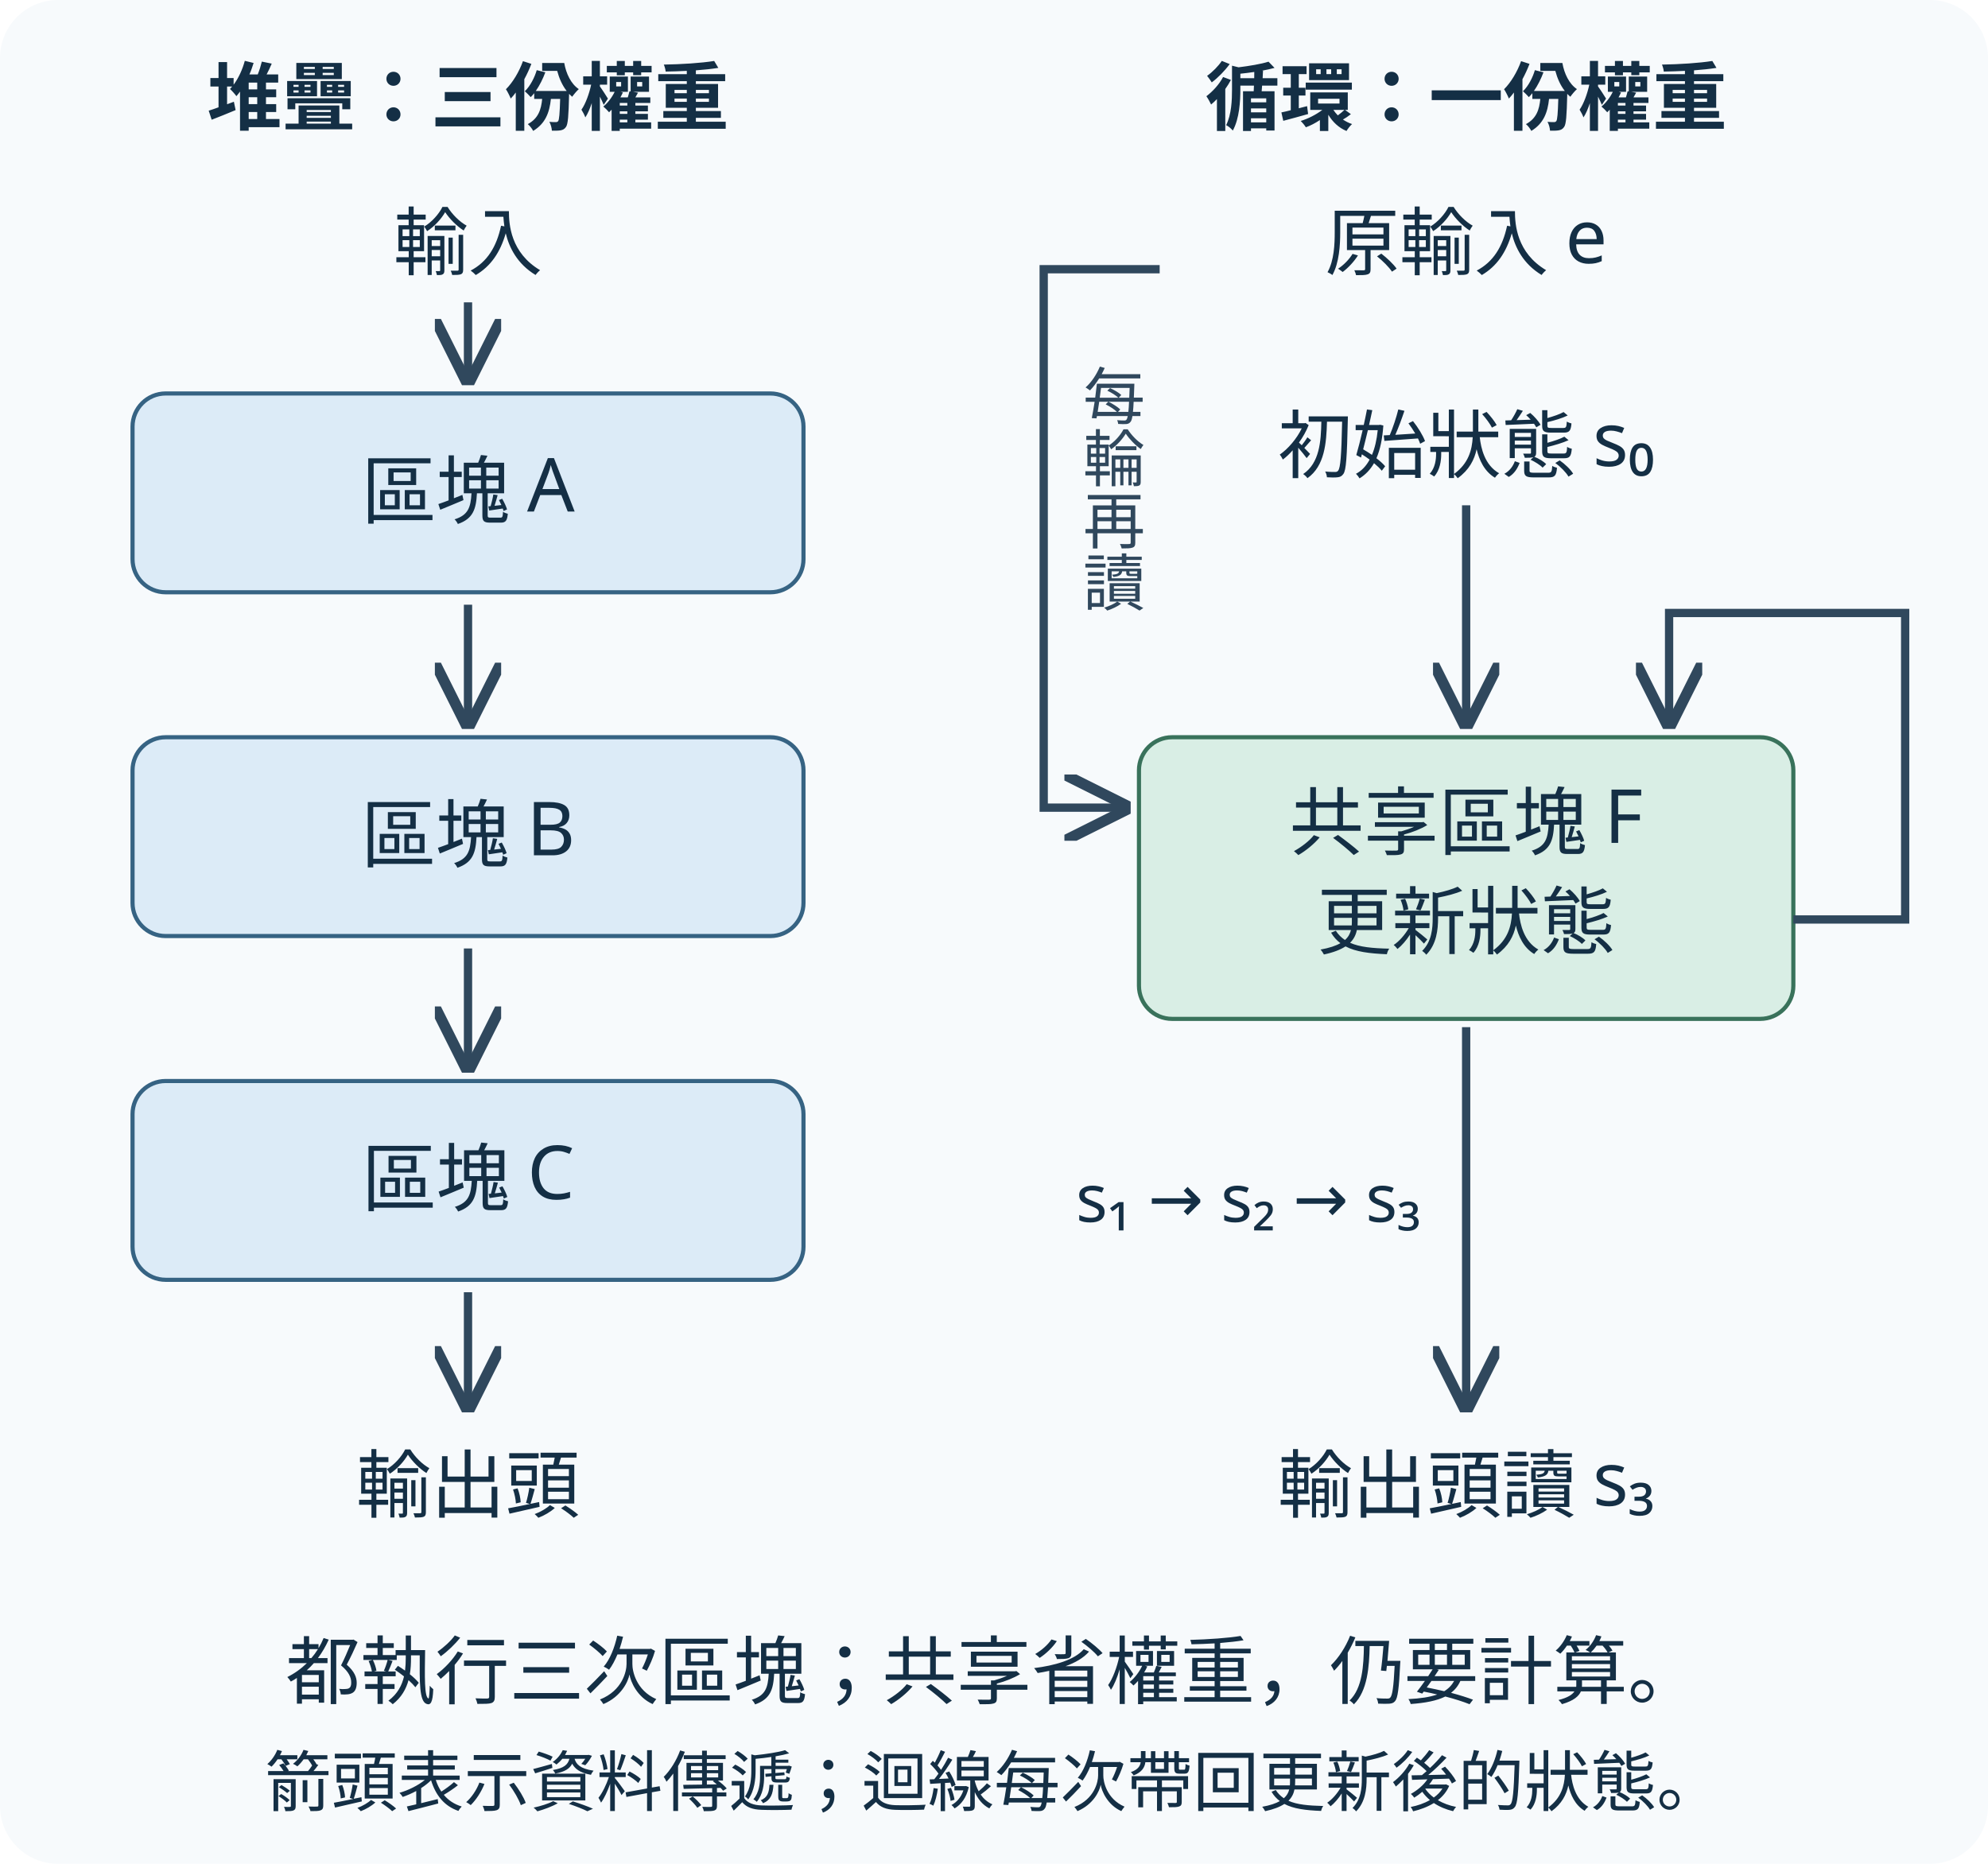
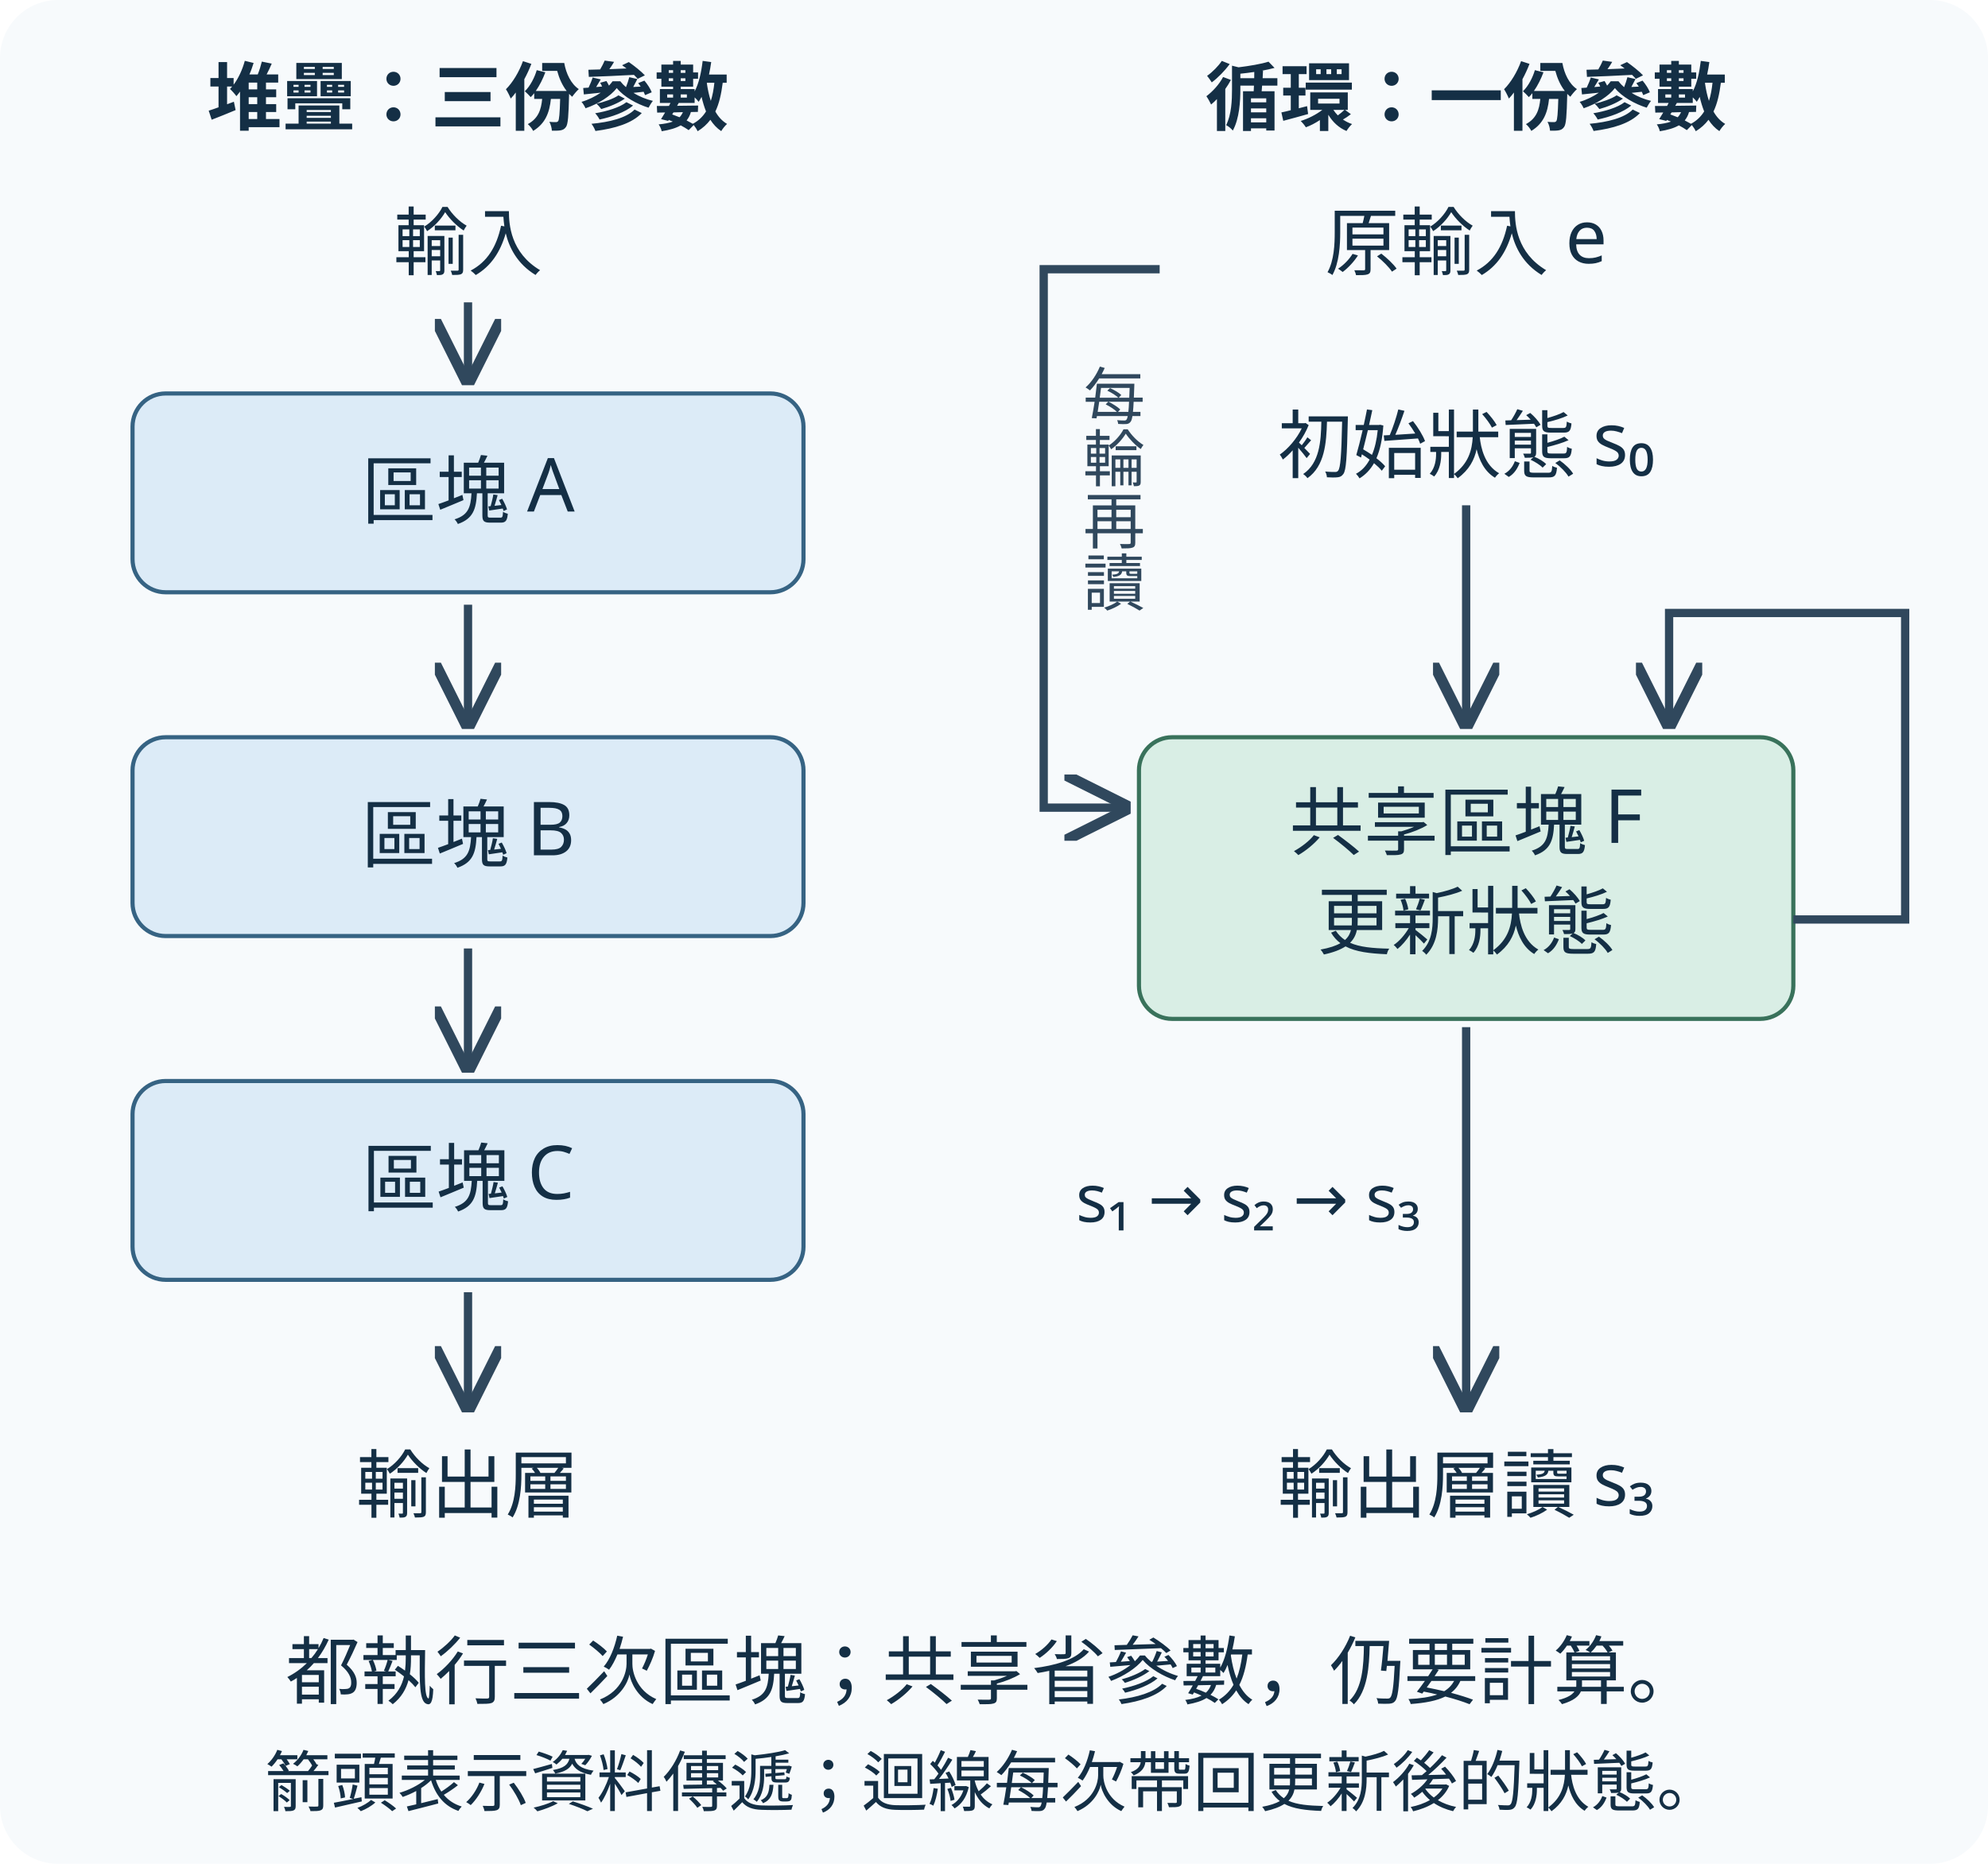
<svg xmlns="http://www.w3.org/2000/svg" width="480" height="450" viewBox="0 0 480 450" role="img" aria-labelledby="title desc">
  <defs>
    <marker id="arrow" markerWidth="8" markerHeight="8" refX="7" refY="4" orient="auto">
      <path d="M0 0L8 4L0 8" fill="none" stroke="#30485d" stroke-width="1.3" />
    </marker>
  </defs>
  <rect width="480" height="450" rx="14" fill="#f7fafc" />
  <g font-family="sans-serif" font-size="18" fill="#142f45" text-anchor="middle">
-     <text x="113" y="30" font-weight="bold">堆疊：三份權重</text>
-     <text x="354" y="30" font-weight="bold">循環：一份權重</text>
+     <text x="113" y="30" font-weight="bold">堆疊：三份參數</text>
+     <text x="354" y="30" font-weight="bold">循環：一份參數</text>
    <text x="113" y="65">輸入</text>
    <text x="354" y="65">原輸入 e</text>
    <rect x="32" y="95" width="162" height="48" rx="8" fill="#dcebf7" stroke="#366383" />
    <text x="113" y="125">區塊 A</text>
    <rect x="32" y="178" width="162" height="48" rx="8" fill="#dcebf7" stroke="#366383" />
    <text x="113" y="208">區塊 B</text>
    <rect x="32" y="261" width="162" height="48" rx="8" fill="#dcebf7" stroke="#366383" />
    <text x="113" y="291">區塊 C</text>
    <rect x="275" y="178" width="158" height="68" rx="8" fill="#d9eee5" stroke="#39725b" />
    <text x="354" y="205">共享區塊 F</text>
    <text x="354" y="229">更新狀態</text>
    <text x="354" y="114">初始狀態 s₀</text>
    <text x="343" y="295" text-anchor="end" font-size="16">s₁ → s₂ → s₃</text>
-     <text x="113" y="365">輸出頭</text>
-     <text x="354" y="365">輸出頭讀 s₃</text>
-     <text x="240" y="410">都執行三次區塊；共享省權重，仍要計算。</text>
+     <text x="113" y="365">輸出層</text>
+     <text x="354" y="365">輸出層讀 s₃</text>
+     <text x="240" y="410">都執行三次區塊；共享省參數，仍要計算。</text>
    <text x="240" y="436" font-size="16">箭頭表示資料傳遞；迴線每次帶回更新後的狀態。</text>
  </g>
  <g fill="none" stroke="#30485d" stroke-width="2" marker-end="url(#arrow)">
    <path d="M113 73V91" />
    <path d="M113 146V174" />
    <path d="M113 229V257" />
    <path d="M113 312V339" />
    <path d="M354 122V174" />
    <path d="M354 248V339" />
    <path d="M433 222H460V148H403V174" />
    <path d="M280 65H252V195H271" />
  </g>
  <text x="269" y="88" font-family="sans-serif" font-size="15" fill="#30485d" writing-mode="tb">每輪再讀</text>
</svg>
